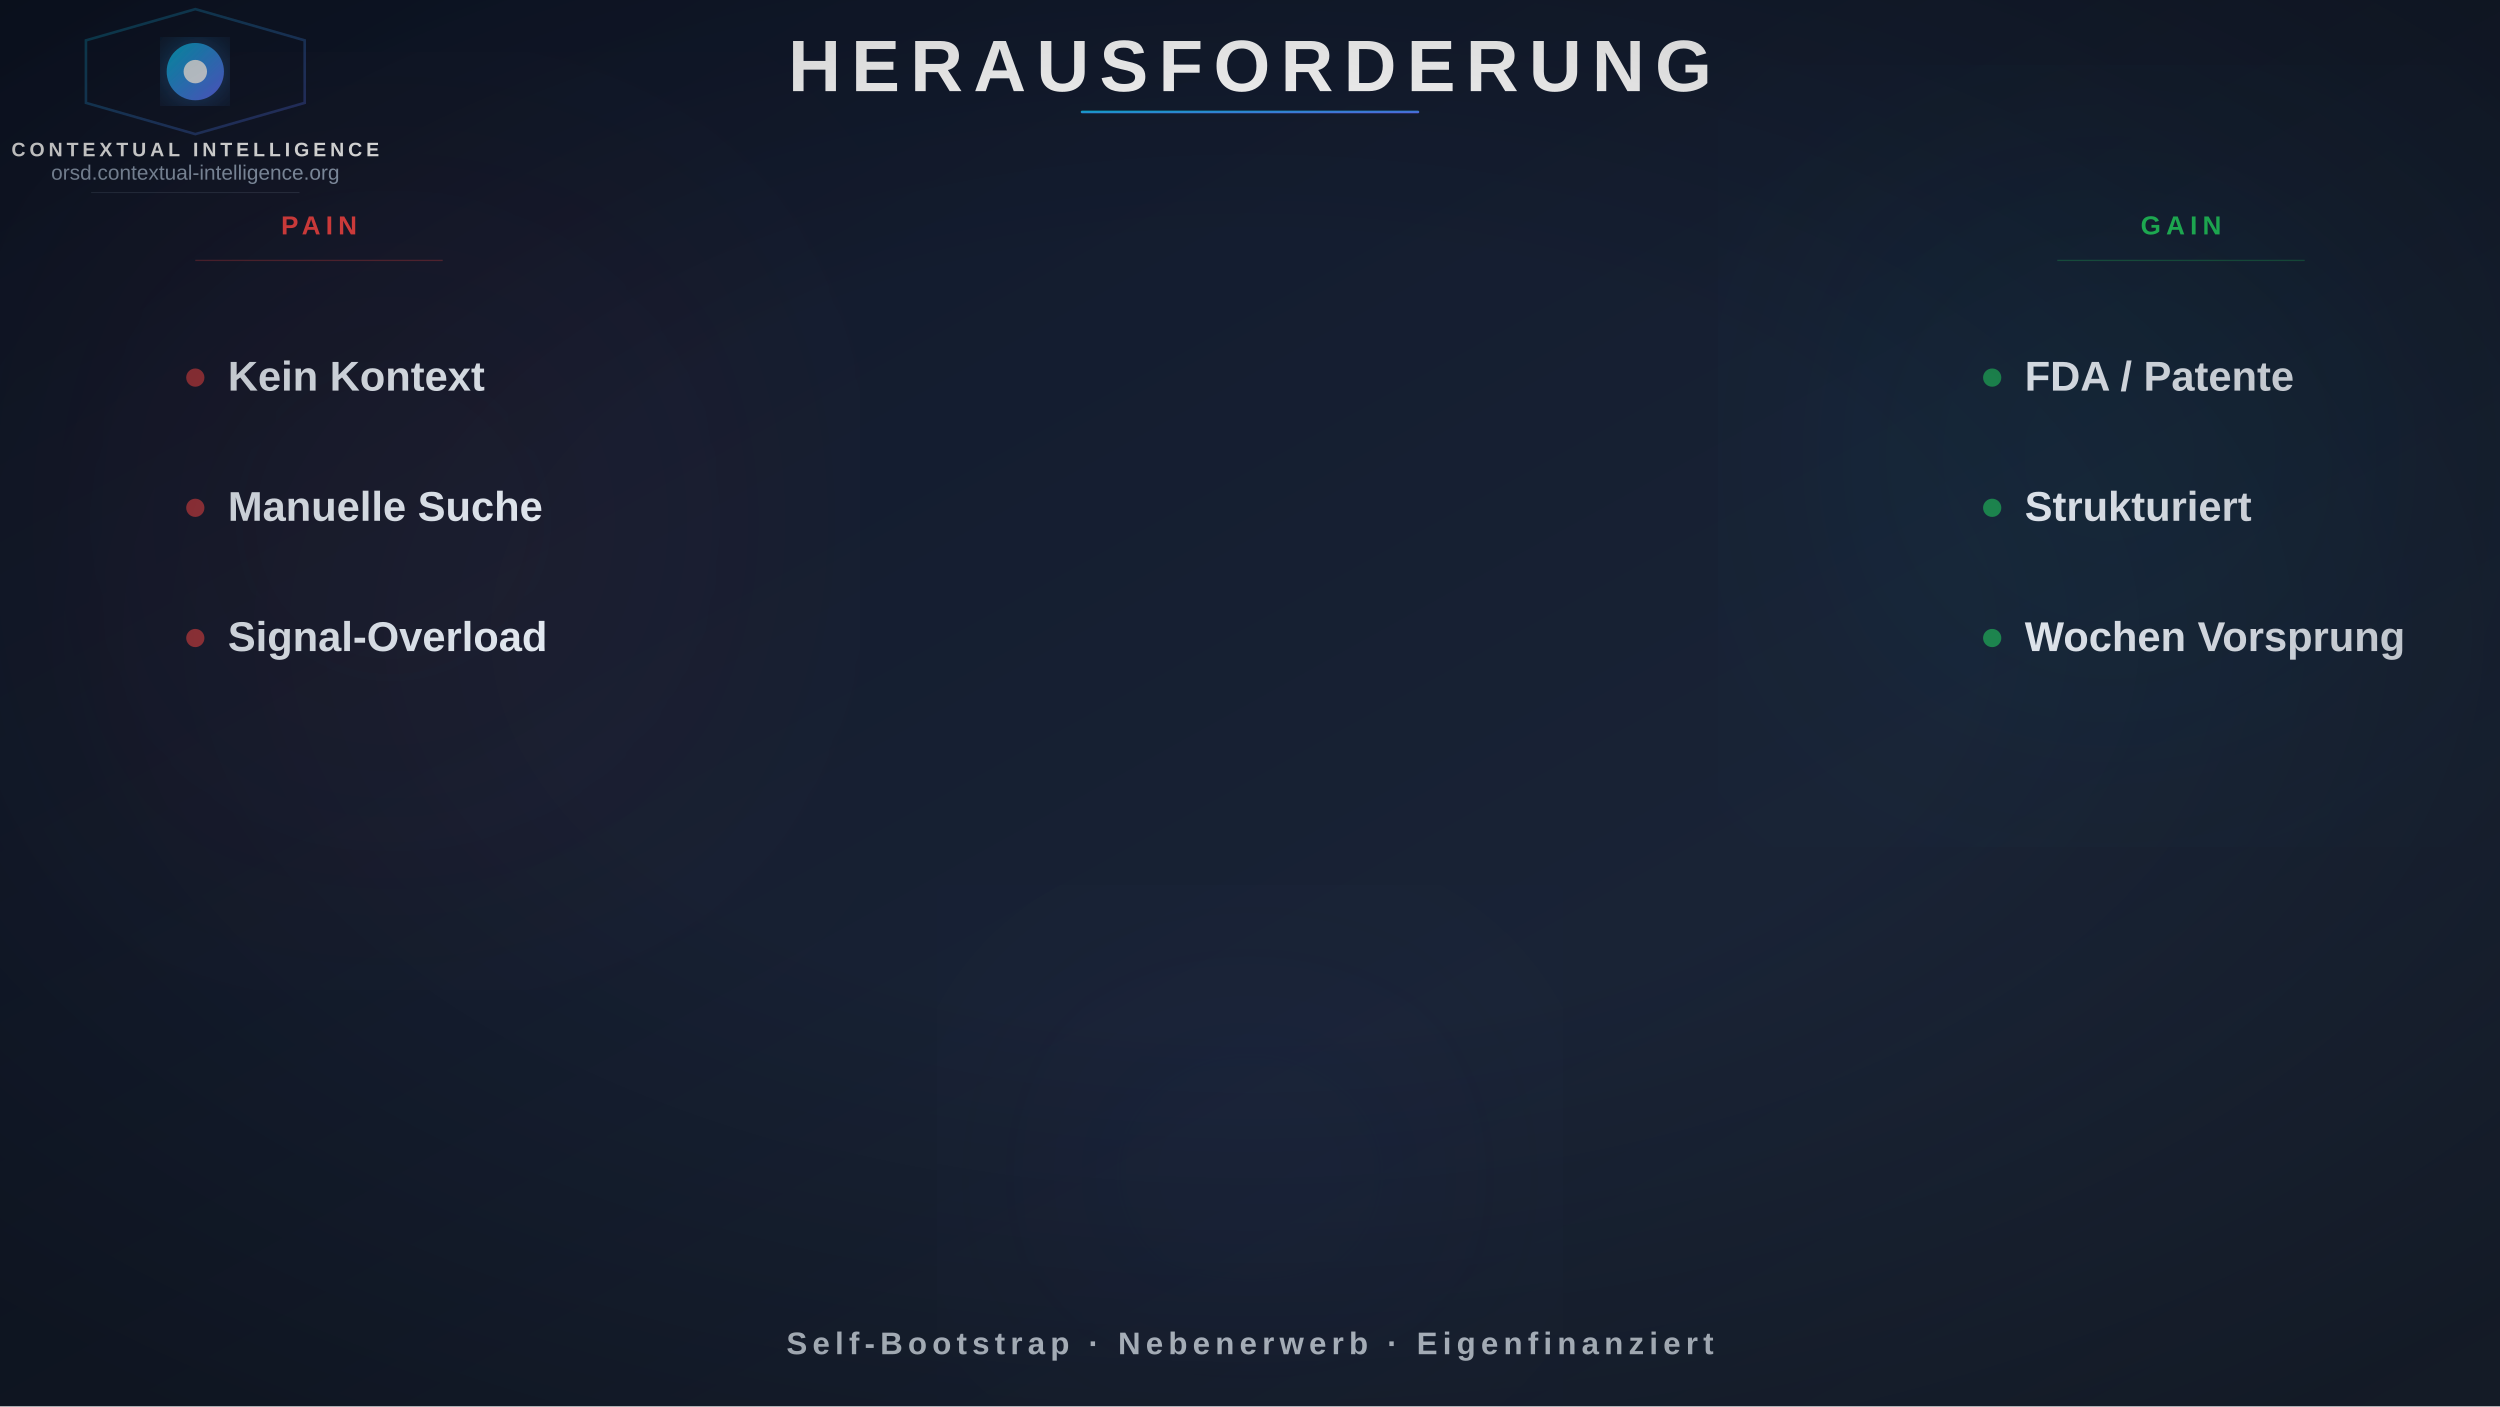
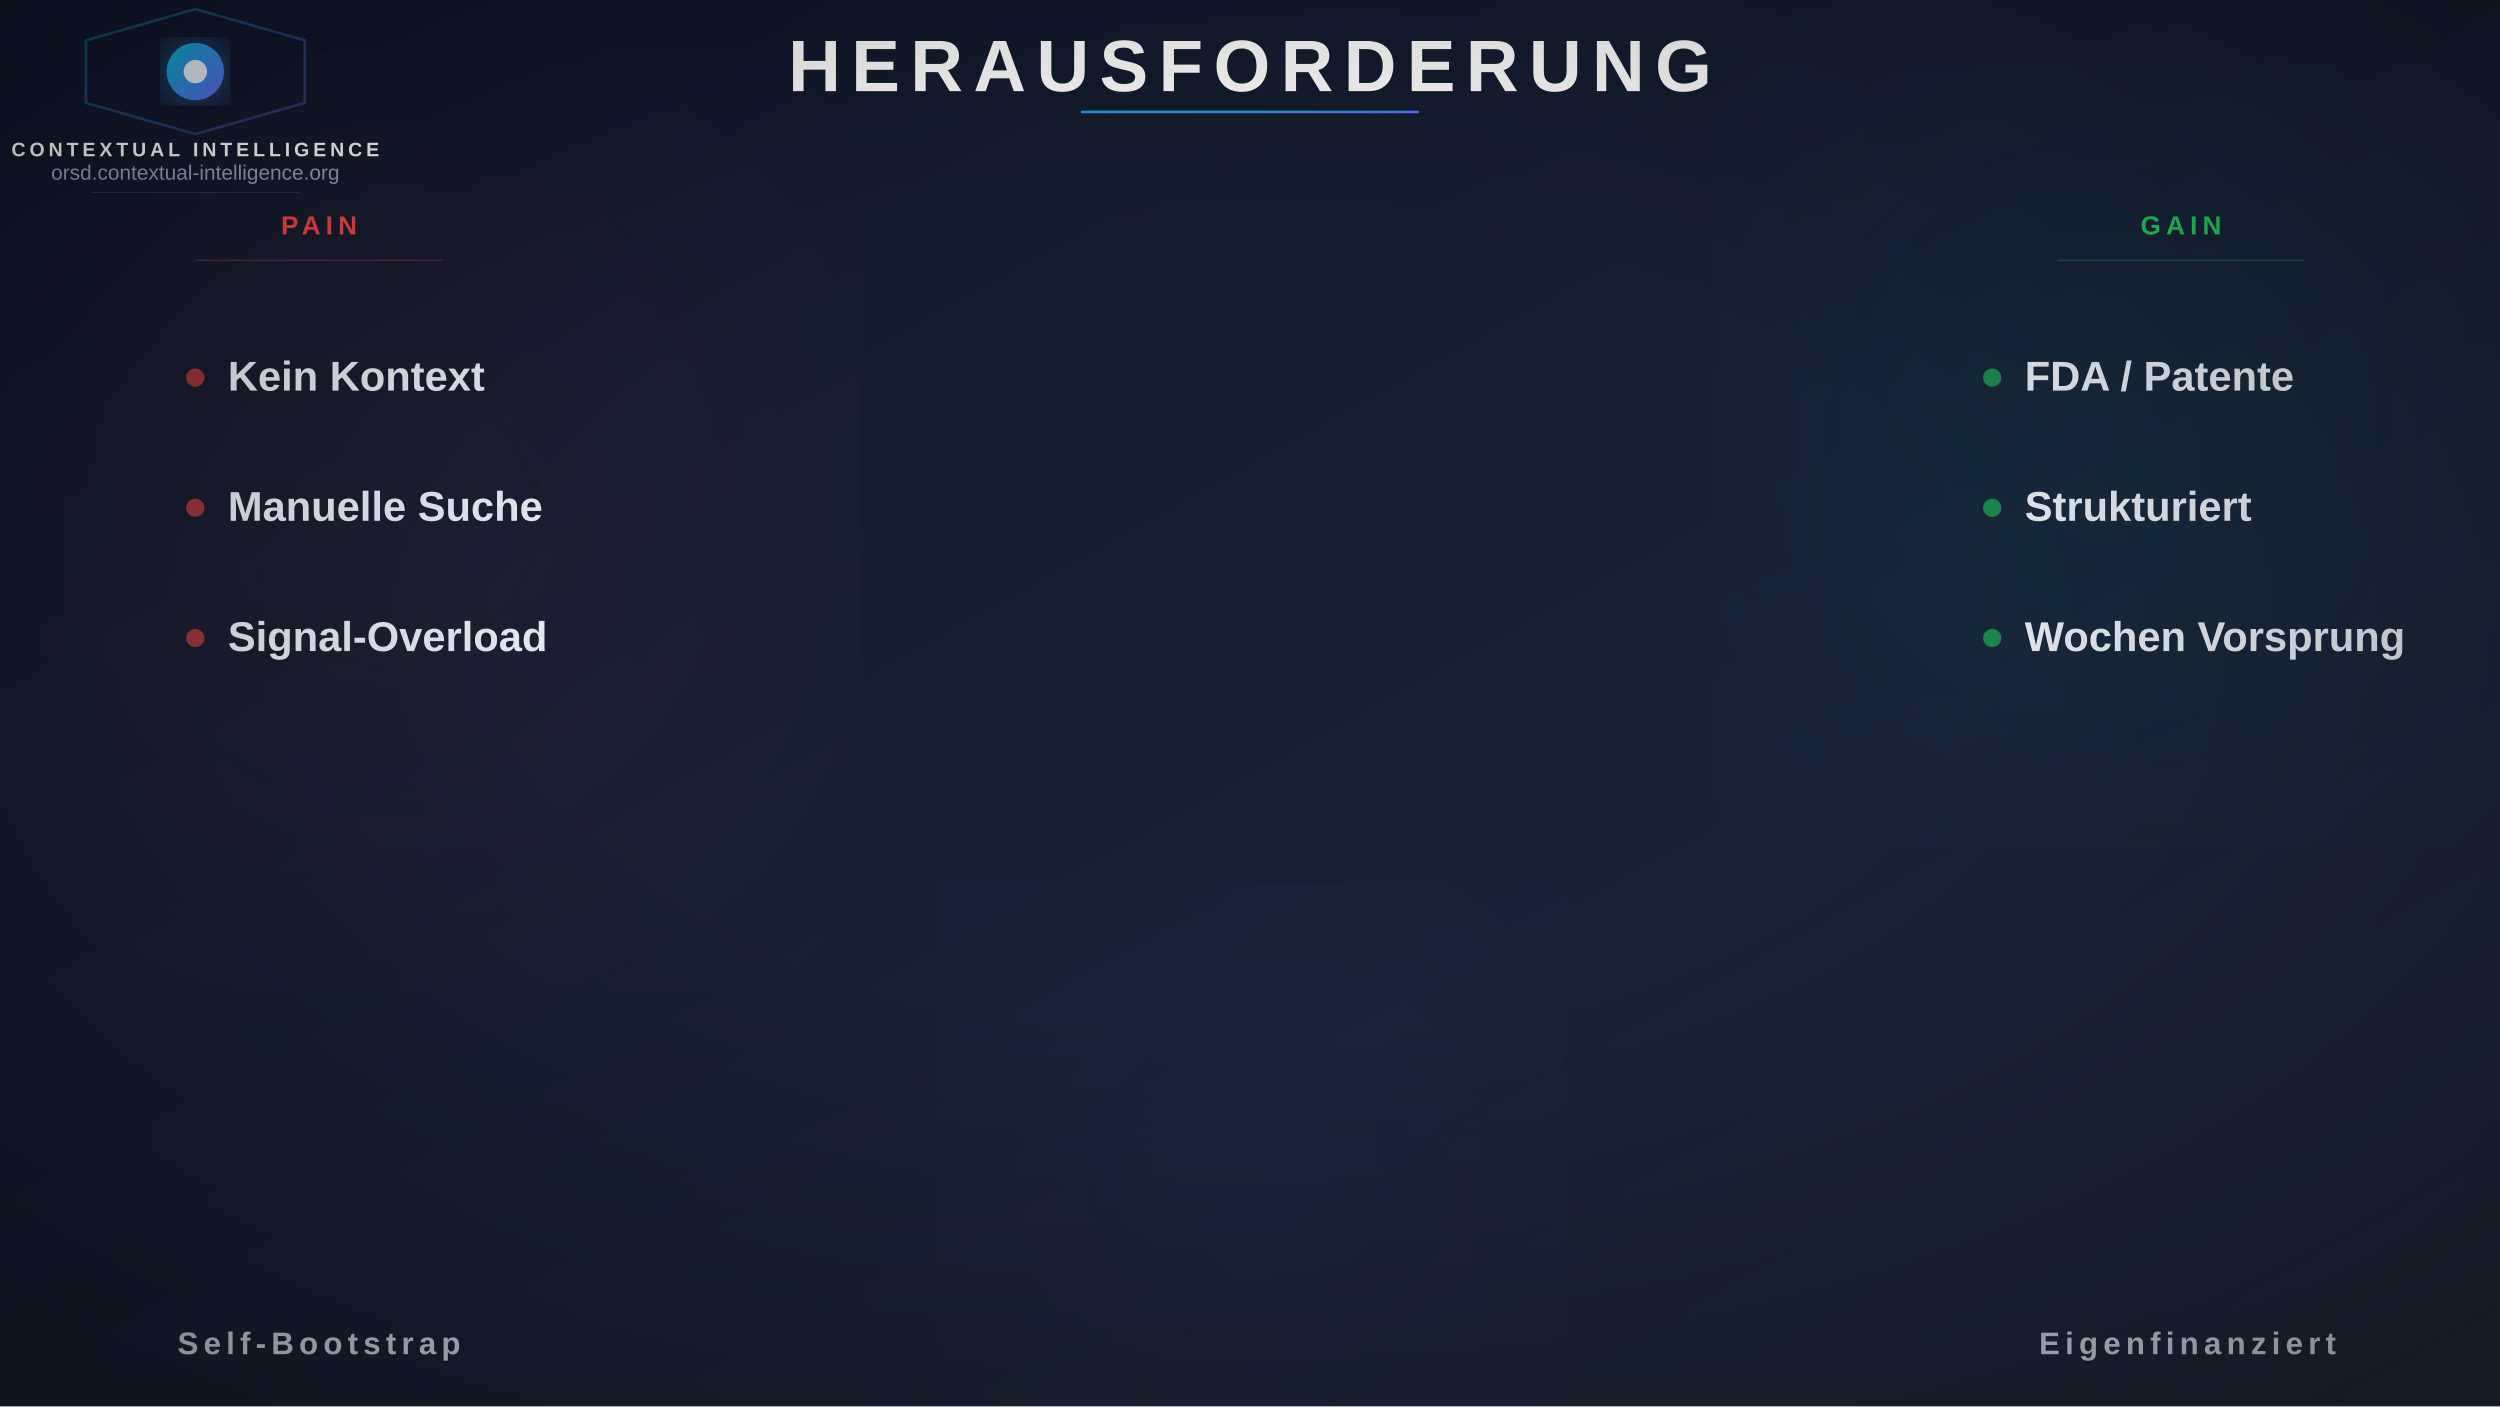
<svg xmlns="http://www.w3.org/2000/svg" viewBox="0 0 1920 1080" width="1920" height="1080">
  <defs>
    <linearGradient id="bg" x1="0%" y1="0%" x2="100%" y2="100%">
      <stop offset="0%" stop-color="#0f172a" />
      <stop offset="100%" stop-color="#1e293b" />
    </linearGradient>
    <linearGradient id="accent" x1="0%" y1="0%" x2="100%" y2="100%">
      <stop offset="0%" stop-color="#06b6d4" />
      <stop offset="100%" stop-color="#6366f1" />
    </linearGradient>
    <filter id="bgBlur">
      <feGaussianBlur stdDeviation="120" />
    </filter>
    <filter id="glow">
      <feGaussianBlur stdDeviation="20" result="b" />
      <feMerge>
        <feMergeNode in="b" />
        <feMergeNode in="SourceGraphic" />
      </feMerge>
    </filter>
    <radialGradient id="vignette" cx="50%" cy="45%" r="70%">
      <stop offset="40%" stop-color="#000" stop-opacity="0" />
      <stop offset="100%" stop-color="#000" stop-opacity="0.35" />
    </radialGradient>
  </defs>
  <rect width="1920" height="1080" fill="url(#bg)" />
  <circle cx="300" cy="400" r="300" fill="#ef4444" opacity="0.04" filter="url(#bgBlur)" />
  <circle cx="1620" cy="350" r="250" fill="#06b6d4" opacity="0.05" filter="url(#bgBlur)" />
  <circle cx="960" cy="920" r="200" fill="#6366f1" opacity="0.04" filter="url(#bgBlur)" />
  <g transform="translate(150, 55)">
    <polygon points="0,-48 84,-24 84,24 0,48 -84,24 -84,-24" fill="none" stroke="url(#accent)" stroke-width="2" opacity="0.35" />
    <circle cx="0" cy="0" r="22" fill="url(#accent)" filter="url(#glow)" />
    <circle cx="0" cy="0" r="9" fill="#ffffff" opacity="0.9" />
  </g>
  <text x="150" y="120" font-family="'Segoe UI','Helvetica Neue',Arial,sans-serif" font-size="15" font-weight="700" fill="#ffffff" letter-spacing="3" text-anchor="middle">CONTEXTUAL INTELLIGENCE</text>
  <text x="150" y="138" font-family="'Segoe UI',Arial,sans-serif" font-size="16" fill="#94a3b8" text-anchor="middle">orsd.contextual-intelligence.org</text>
  <line x1="70" y1="148" x2="230" y2="148" stroke="#94a3b8" stroke-width="0.5" opacity="0.3" />
  <text x="960" y="70" font-family="'Segoe UI','Helvetica Neue',Arial,sans-serif" font-size="56" font-weight="700" fill="#ffffff" letter-spacing="8" text-anchor="middle">HERAUSFORDERUNG</text>
  <rect x="830" y="85" width="260" height="2" fill="url(#accent)" rx="1" />
  <line x1="420" y1="120" x2="420" y2="1000" stroke="url(#accent)" stroke-width="1" opacity="0.15" />
  <line x1="1500" y1="120" x2="1500" y2="1000" stroke="url(#accent)" stroke-width="1" opacity="0.15" />
  <text x="245" y="180" font-family="'Segoe UI',Arial,sans-serif" font-size="20" font-weight="700" fill="#ef4444" letter-spacing="4" text-anchor="middle">PAIN</text>
  <line x1="150" y1="200" x2="340" y2="200" stroke="#ef4444" stroke-width="1" opacity="0.3" />
  <circle cx="150" cy="290" r="7" fill="#ef4444" opacity="0.6" />
  <text x="175" y="300" font-family="'Segoe UI',Arial,sans-serif" font-size="32" font-weight="600" fill="#e2e8f0">Kein Kontext</text>
  <circle cx="150" cy="390" r="7" fill="#ef4444" opacity="0.6" />
  <text x="175" y="400" font-family="'Segoe UI',Arial,sans-serif" font-size="32" font-weight="600" fill="#e2e8f0">Manuelle Suche</text>
  <circle cx="150" cy="490" r="7" fill="#ef4444" opacity="0.6" />
  <text x="175" y="500" font-family="'Segoe UI',Arial,sans-serif" font-size="32" font-weight="600" fill="#e2e8f0">Signal-Overload</text>
  <text x="1675" y="180" font-family="'Segoe UI',Arial,sans-serif" font-size="20" font-weight="700" fill="#22c55e" letter-spacing="4" text-anchor="middle">GAIN</text>
  <line x1="1580" y1="200" x2="1770" y2="200" stroke="#22c55e" stroke-width="1" opacity="0.3" />
  <circle cx="1530" cy="290" r="7" fill="#22c55e" opacity="0.6" />
  <text x="1555" y="300" font-family="'Segoe UI',Arial,sans-serif" font-size="32" font-weight="600" fill="#e2e8f0">FDA / Patente</text>
  <circle cx="1530" cy="390" r="7" fill="#22c55e" opacity="0.6" />
  <text x="1555" y="400" font-family="'Segoe UI',Arial,sans-serif" font-size="32" font-weight="600" fill="#e2e8f0">Strukturiert</text>
  <circle cx="1530" cy="490" r="7" fill="#22c55e" opacity="0.6" />
  <text x="1555" y="500" font-family="'Segoe UI',Arial,sans-serif" font-size="32" font-weight="600" fill="#e2e8f0">Wochen Vorsprung</text>
-   <text x="960" y="1040" font-family="'Segoe UI','Helvetica Neue',Arial,sans-serif" font-size="24" font-weight="600" fill="#cbd5e1" text-anchor="middle" letter-spacing="4">Self-Bootstrap · Nebenerwerb · Eigenfinanziert</text>
+   <text x="245" y="1040" font-family="'Segoe UI','Helvetica Neue',Arial,sans-serif" font-size="24" font-weight="600" fill="#cbd5e1" text-anchor="middle" letter-spacing="4">Self-Bootstrap</text>
+   <text x="1680" y="1040" font-family="'Segoe UI','Helvetica Neue',Arial,sans-serif" font-size="24" font-weight="600" fill="#cbd5e1" text-anchor="middle" letter-spacing="4">Eigenfinanziert</text>
  <rect width="1920" height="1080" fill="url(#vignette)" pointer-events="none" />
</svg>
